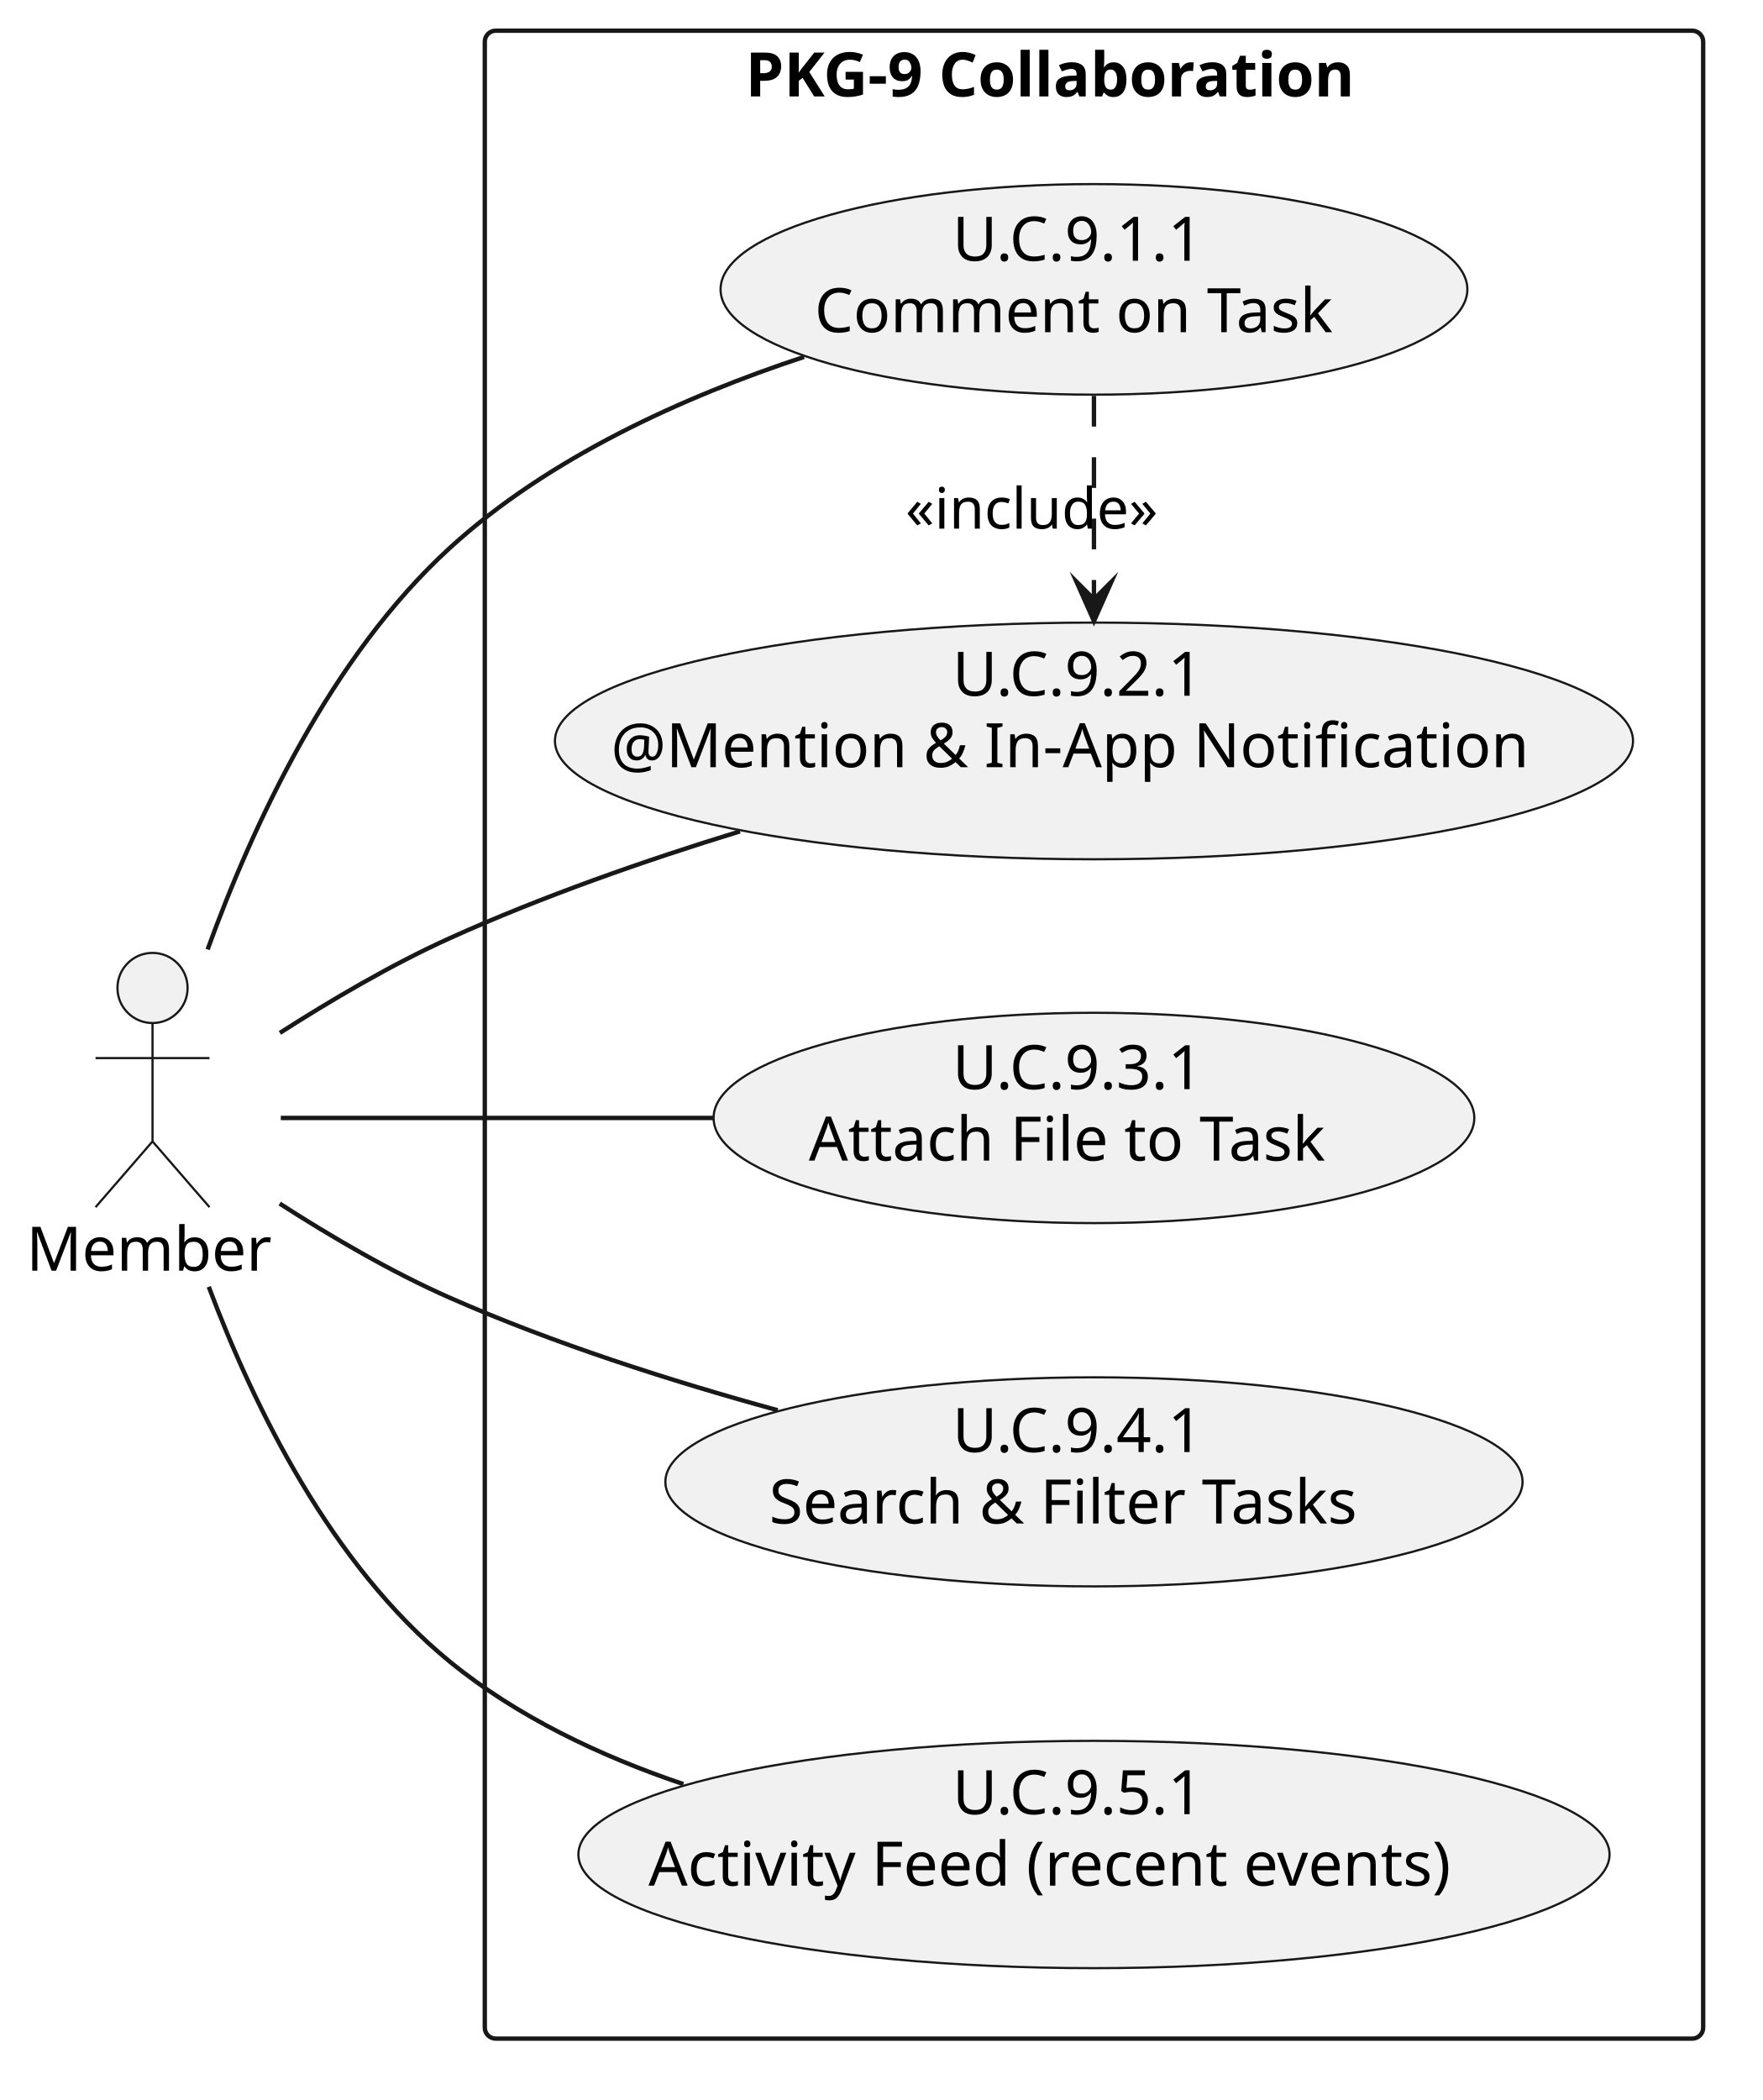
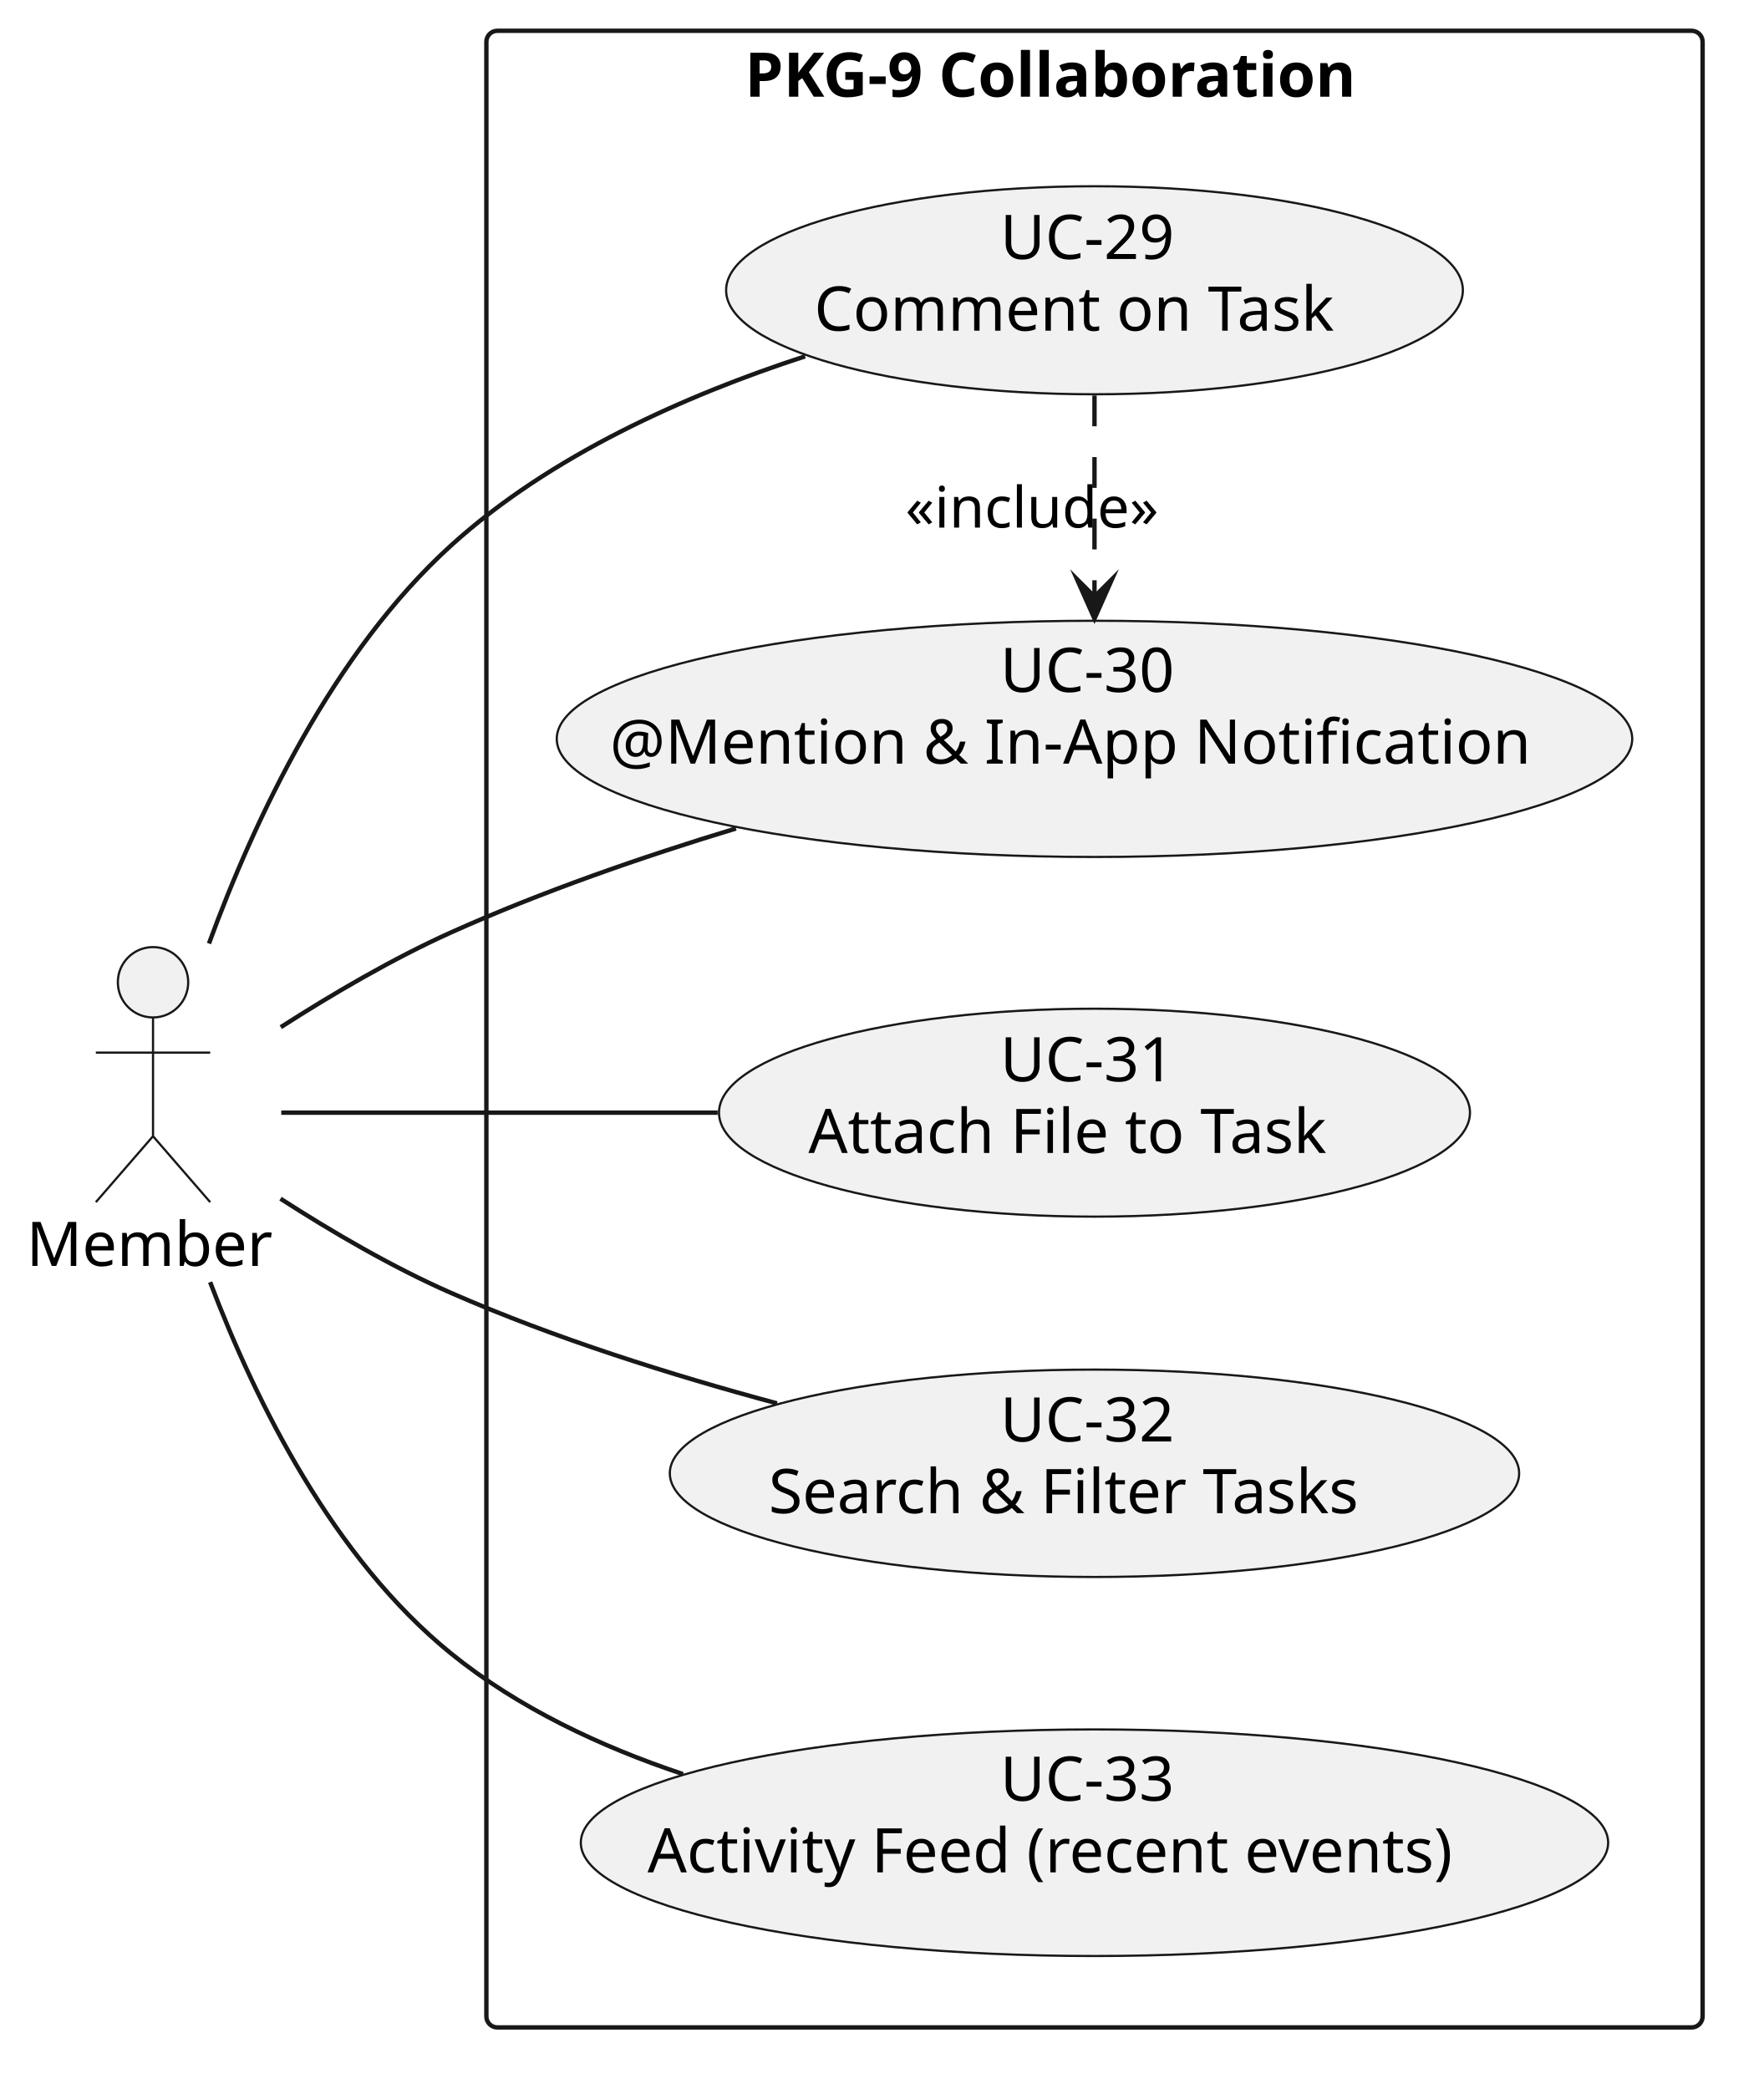
- <svg xmlns="http://www.w3.org/2000/svg" version="1.1" data-diagram-type="DESCRIPTION" style="width:402px;height:479px;background:#FFFFFF;" width="402px" height="479px" viewBox="0 0 402 479" zoomAndPan="magnify" preserveAspectRatio="none" contentStyleType="text/css">
+ <svg xmlns="http://www.w3.org/2000/svg" version="1.1" data-diagram-type="DESCRIPTION" style="width:401px;height:475px;background:#FFFFFF;" width="401px" height="475px" viewBox="0 0 401 475" zoomAndPan="magnify" preserveAspectRatio="none" contentStyleType="text/css">
  <defs />
  <g font-family="sans-serif" lengthAdjust="spacing">
    <g class="cluster" data-qualified-name="PKG-9 Collaboration" id="ent0002" data-source-line="3">
-       <rect x="110.59" y="7" width="277.93" height="458" fill="none" style="stroke:#181818;stroke-width:1;" rx="2.5" ry="2.5" />
-       <text x="170.039" y="21.995" fill="#000" font-size="14" textLength="159.031" font-weight="700">PKG-9 Collaboration</text>
+       <rect x="110.59" y="7" width="276.54" height="454" fill="none" style="stroke:#181818;stroke-width:1;" rx="2.5" ry="2.5" />
+       <text x="169.344" y="21.995" fill="#000" font-size="14" textLength="159.031" font-weight="700">PKG-9 Collaboration</text>
    </g>
    <g class="entity" data-qualified-name="PKG-9 Collaboration.UC911" id="ent0003" data-source-line="4">
-       <ellipse cx="249.551" cy="66.005" rx="85.181" ry="24.015" fill="#F1F1F1" style="stroke:#181818;stroke-width:0.5;" />
-       <text x="217.278" y="59.475" fill="#000" font-size="14" textLength="64.545">U.C.9.1.1</text>
-       <text x="185.819" y="75.772" fill="#000" font-size="14" textLength="127.463">Comment on Task</text>
+       <ellipse cx="248.86" cy="66.001" rx="83.76" ry="23.651" fill="#F1F1F1" style="stroke:#181818;stroke-width:0.5;" />
+       <text x="227.415" y="58.888" fill="#000" font-size="14" textLength="42.889">UC-29</text>
+       <text x="185.128" y="75.185" fill="#000" font-size="14" textLength="127.463">Comment on Task</text>
    </g>
    <g class="entity" data-qualified-name="PKG-9 Collaboration.UC921" id="ent0004" data-source-line="5">
-       <ellipse cx="249.555" cy="169.003" rx="122.965" ry="26.993" fill="#F1F1F1" style="stroke:#181818;stroke-width:0.5;" />
-       <text x="217.282" y="158.691" fill="#000" font-size="14" textLength="64.545">U.C.9.2.1</text>
-       <text x="139.363" y="174.988" fill="#000" font-size="14" textLength="220.384">@Mention &amp; In-App Notification</text>
+       <ellipse cx="248.86" cy="168.004" rx="122.27" ry="26.854" fill="#F1F1F1" style="stroke:#181818;stroke-width:0.5;" />
+       <text x="227.416" y="157.336" fill="#000" font-size="14" textLength="42.889">UC-30</text>
+       <text x="138.669" y="173.632" fill="#000" font-size="14" textLength="220.384">@Mention &amp; In-App Notification</text>
    </g>
    <g class="entity" data-qualified-name="PKG-9 Collaboration.UC931" id="ent0005" data-source-line="6">
-       <ellipse cx="249.548" cy="254.998" rx="86.768" ry="23.988" fill="#F1F1F1" style="stroke:#181818;stroke-width:0.5;" />
-       <text x="217.276" y="248.427" fill="#000" font-size="14" textLength="64.545">U.C.9.3.1</text>
-       <text x="184.504" y="264.724" fill="#000" font-size="14" textLength="130.088">Attach File to Task</text>
+       <ellipse cx="248.858" cy="253" rx="85.378" ry="23.64" fill="#F1F1F1" style="stroke:#181818;stroke-width:0.5;" />
+       <text x="227.413" y="245.868" fill="#000" font-size="14" textLength="42.889">UC-31</text>
+       <text x="183.814" y="262.165" fill="#000" font-size="14" textLength="130.088">Attach File to Task</text>
    </g>
    <g class="entity" data-qualified-name="PKG-9 Collaboration.UC941" id="ent0006" data-source-line="7">
-       <ellipse cx="249.549" cy="338.004" rx="97.769" ry="23.844" fill="#F1F1F1" style="stroke:#181818;stroke-width:0.5;" />
-       <text x="217.276" y="331.203" fill="#000" font-size="14" textLength="64.545">U.C.9.4.1</text>
-       <text x="175.454" y="347.5" fill="#000" font-size="14" textLength="148.189">Search &amp; Filter Tasks</text>
+       <ellipse cx="248.858" cy="334.998" rx="96.558" ry="23.578" fill="#F1F1F1" style="stroke:#181818;stroke-width:0.5;" />
+       <text x="227.413" y="327.765" fill="#000" font-size="14" textLength="42.889">UC-32</text>
+       <text x="174.763" y="344.062" fill="#000" font-size="14" textLength="148.189">Search &amp; Filter Tasks</text>
    </g>
    <g class="entity" data-qualified-name="PKG-9 Collaboration.UC951" id="ent0007" data-source-line="8">
-       <ellipse cx="249.553" cy="423.003" rx="117.613" ry="25.923" fill="#F1F1F1" style="stroke:#181818;stroke-width:0.5;" />
-       <text x="217.281" y="413.804" fill="#000" font-size="14" textLength="64.545">U.C.9.5.1</text>
-       <text x="147.927" y="430.101" fill="#000" font-size="14" textLength="203.253">Activity Feed (recent events)</text>
+       <ellipse cx="248.859" cy="419" rx="116.799" ry="25.76" fill="#F1F1F1" style="stroke:#181818;stroke-width:0.5;" />
+       <text x="227.415" y="409.445" fill="#000" font-size="14" textLength="42.889">UC-33</text>
+       <text x="147.233" y="425.742" fill="#000" font-size="14" textLength="203.253">Activity Feed (recent events)</text>
    </g>
    <g class="entity" data-qualified-name="MEM" id="ent0001" data-source-line="2">
-       <ellipse cx="34.793" cy="225.35" rx="8" ry="8" fill="#F1F1F1" style="stroke:#181818;stroke-width:0.5;" />
-       <path d="M34.793,233.35 L34.793,260.35 M21.793,241.35 L47.793,241.35 M34.793,260.35 L21.793,275.35 M34.793,260.35 L47.793,275.35" style="stroke:#181818;stroke-width:0.5;" fill="none" />
-       <text x="6" y="289.845" fill="#000" font-size="14" textLength="57.586">Member</text>
+       <ellipse cx="34.793" cy="223.35" rx="8" ry="8" fill="#F1F1F1" style="stroke:#181818;stroke-width:0.5;" />
+       <path d="M34.793,231.35 L34.793,258.35 M21.793,239.35 L47.793,239.35 M34.793,258.35 L21.793,273.35 M34.793,258.35 L47.793,273.35" style="stroke:#181818;stroke-width:0.5;" fill="none" />
+       <text x="6" y="287.845" fill="#000" font-size="14" textLength="57.586">Member</text>
    </g>
    <g class="link" data-entity-1="ent0001" data-entity-2="ent0003" id="lnk8" data-source-line="10" data-link-type="association">
-       <path d="M47.36,216.57 C57.72,187.96 75.51,149.73 102.59,125 C125.19,104.35 155.95,90.48 183.41,81.41" style="stroke:#181818;stroke-width:1;" fill="none" id="MEM-UC911" />
+       <path d="M47.51,214.54 C57.91,186.16 75.68,148.39 102.59,124 C125.12,103.57 155.74,89.92 183.06,81.02" style="stroke:#181818;stroke-width:1;" fill="none" id="MEM-UC911" />
    </g>
    <g class="link" data-entity-1="ent0001" data-entity-2="ent0004" id="lnk9" data-source-line="11" data-link-type="association">
-       <path d="M63.85,235.6 C75.48,228.15 89.32,220 102.59,214 C123.49,204.55 146.93,196.34 168.8,189.63" style="stroke:#181818;stroke-width:1;" fill="none" id="MEM-UC921" />
+       <path d="M63.84,233.56 C75.46,226.11 89.31,217.97 102.59,212 C123.02,202.82 145.9,194.88 167.34,188.38" style="stroke:#181818;stroke-width:1;" fill="none" id="MEM-UC921" />
    </g>
    <g class="link" data-entity-1="ent0001" data-entity-2="ent0005" id="lnk10" data-source-line="12" data-link-type="association">
-       <path d="M64.05,255 C89.25,255 127.5,255 162.65,255" style="stroke:#181818;stroke-width:1;" fill="none" id="MEM-UC931" />
+       <path d="M63.95,253 C89.3,253 127.89,253 163.18,253" style="stroke:#181818;stroke-width:1;" fill="none" id="MEM-UC931" />
    </g>
    <g class="link" data-entity-1="ent0001" data-entity-2="ent0006" id="lnk11" data-source-line="13" data-link-type="association">
-       <path d="M63.8,274.53 C75.41,282 89.26,290.13 102.59,296 C126.23,306.43 153.16,315.03 177.4,321.67" style="stroke:#181818;stroke-width:1;" fill="none" id="MEM-UC941" />
+       <path d="M63.78,272.56 C75.39,280.04 89.25,288.16 102.59,294 C125.99,304.25 152.64,312.64 176.67,319.1" style="stroke:#181818;stroke-width:1;" fill="none" id="MEM-UC941" />
    </g>
    <g class="link" data-entity-1="ent0001" data-entity-2="ent0007" id="lnk12" data-source-line="14" data-link-type="association">
-       <path d="M47.62,293.51 C57.96,321.04 75.6,356.96 102.59,379 C117.96,391.55 136.86,400.53 155.89,406.95" style="stroke:#181818;stroke-width:1;" fill="none" id="MEM-UC951" />
+       <path d="M47.78,291.53 C58.15,318.82 75.77,354.29 102.59,376 C117.82,388.33 136.48,397.12 155.3,403.4" style="stroke:#181818;stroke-width:1;" fill="none" id="MEM-UC951" />
    </g>
    <g class="link" data-entity-1="ent0003" data-entity-2="ent0004" id="lnk13" data-source-line="15" data-link-type="dependency">
-       <path d="M249.55,90.29 C249.55,105.71 249.55,120.7 249.55,136.67" style="stroke:#181818;stroke-width:1;stroke-dasharray:7,7;" fill="none" id="UC911-to-UC921" />
-       <polygon points="249.55,141.67,253.55,132.67,249.55,136.67,245.55,132.67,249.55,141.67" fill="#181818" style="stroke:#181818;stroke-width:1;stroke-linejoin:miter;stroke-miterlimit:10;" />
-       <text x="206.55" y="120.577" fill="#000" font-size="13" textLength="63.007">«include»</text>
+       <path d="M248.86,89.93 C248.86,105.13 248.86,119.85 248.86,135.67" style="stroke:#181818;stroke-width:1;stroke-dasharray:7,7;" fill="none" id="UC911-to-UC921" />
+       <polygon points="248.86,140.67,252.86,131.67,248.86,135.67,244.86,131.67,248.86,140.67" fill="#181818" style="stroke:#181818;stroke-width:1;stroke-linejoin:miter;stroke-miterlimit:10;" />
+       <text x="205.86" y="119.967" fill="#000" font-size="13" textLength="63.007">«include»</text>
    </g>
  </g>
</svg>
